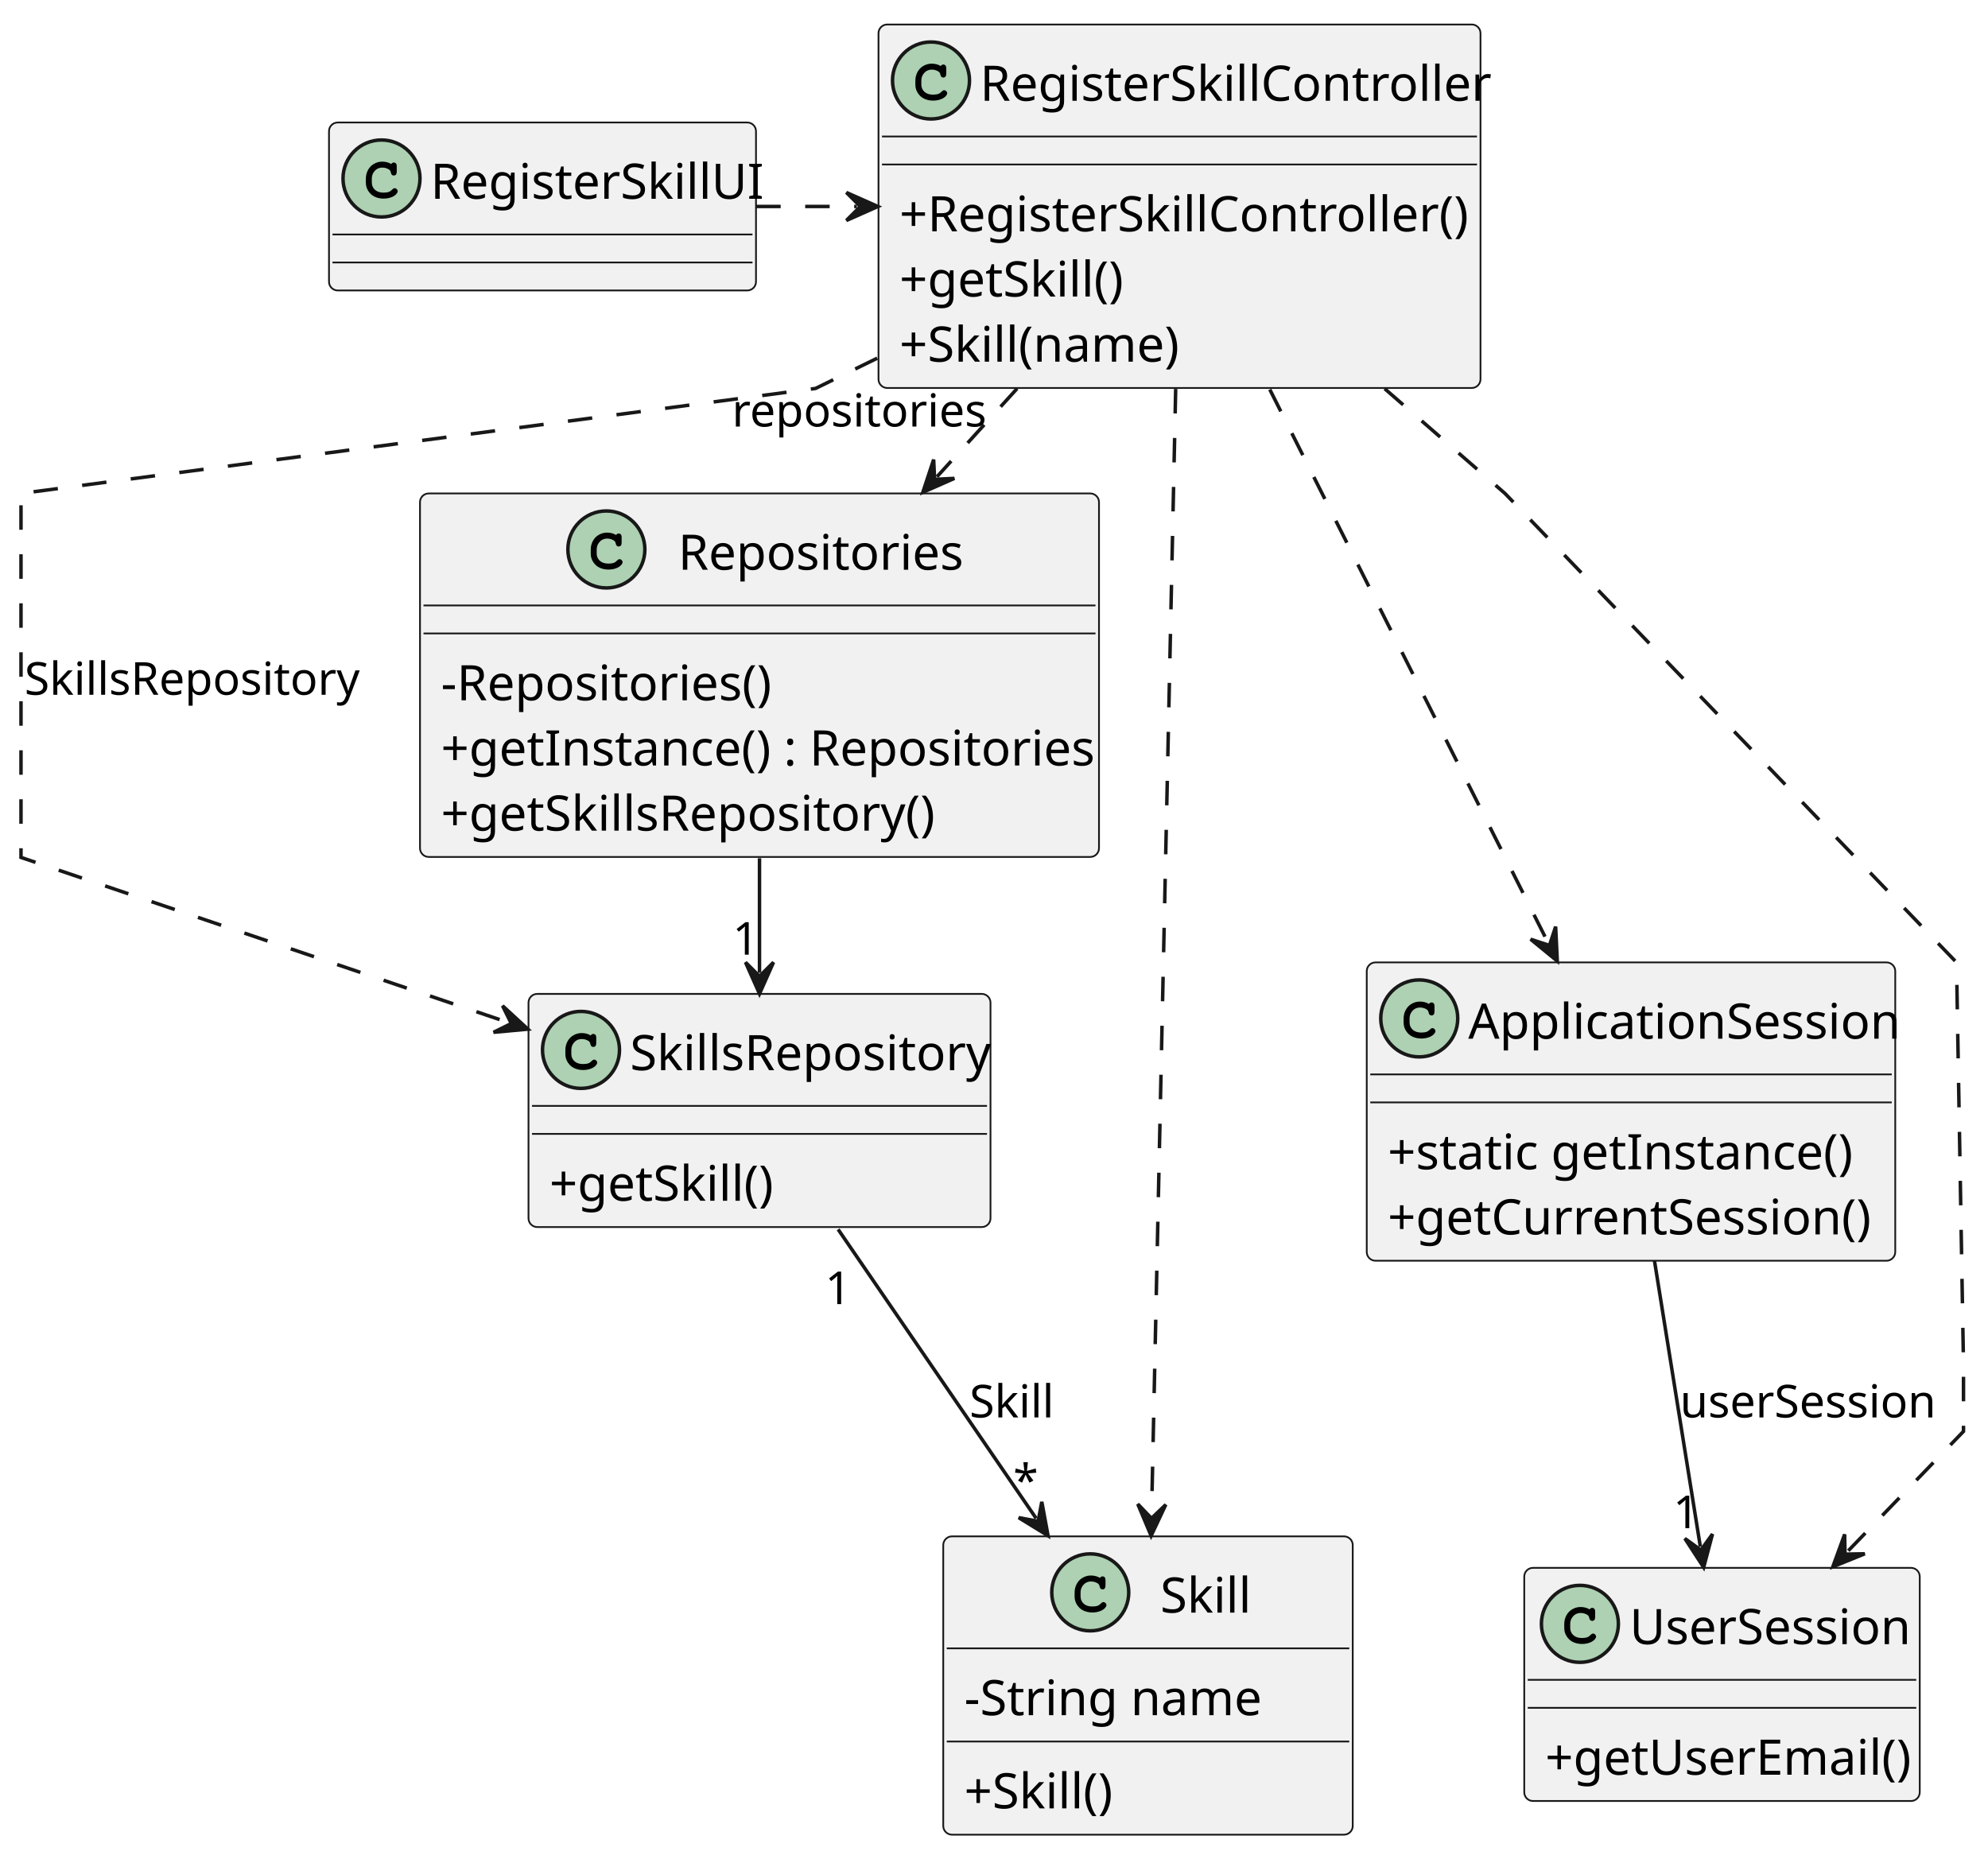
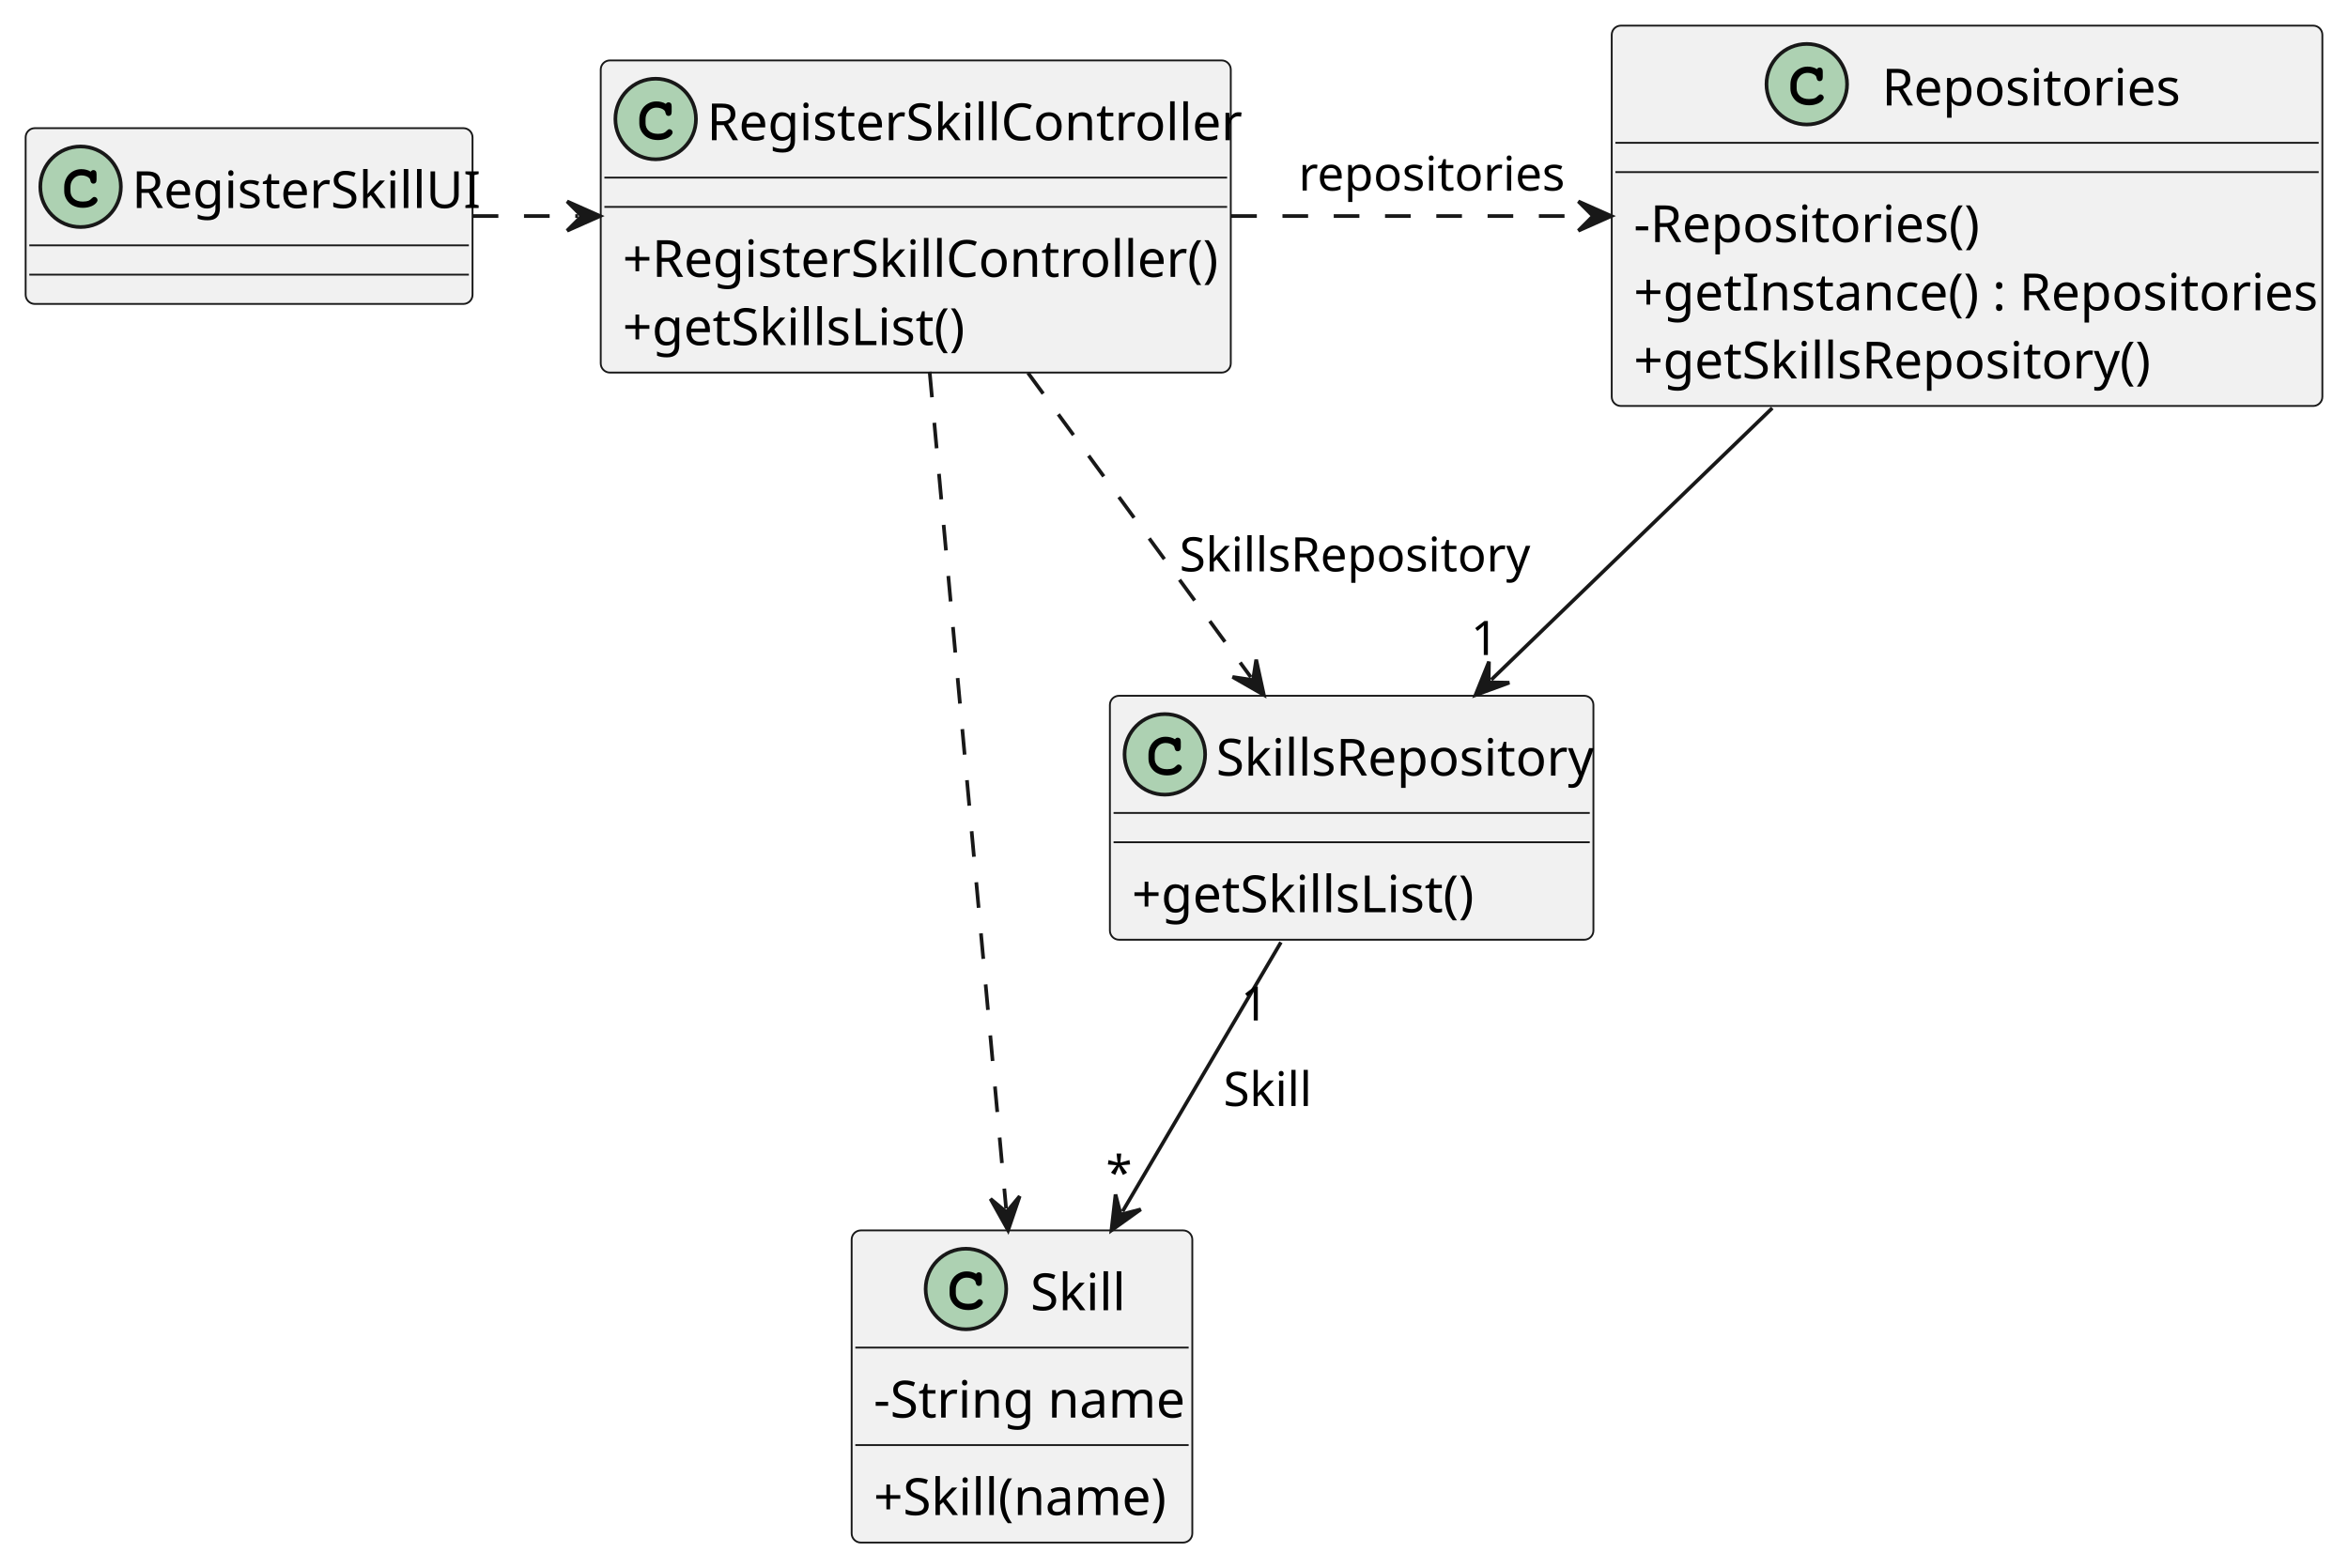
- <svg xmlns="http://www.w3.org/2000/svg" contentStyleType="text/css" height="531px" preserveAspectRatio="none" style="width:568px;height:531px;background:#FFFFFF;" version="1.1" viewBox="0 0 568 531" width="568px" zoomAndPan="magnify">
+ <svg xmlns="http://www.w3.org/2000/svg" contentStyleType="text/css" height="428px" preserveAspectRatio="none" style="width:641px;height:428px;background:#FFFFFF;" version="1.1" viewBox="0 0 641 428" width="641px" zoomAndPan="magnify">
  <defs />
  <g>
-     <g id="elem_ApplicationSession">
-       <rect codeLine="6" fill="#F1F1F1" height="85.242" id="ApplicationSession" rx="2.5" ry="2.5" style="stroke:#181818;stroke-width:0.5;" width="151" x="390.5" y="275" />
-       <ellipse cx="405.5" cy="291" fill="#ADD1B2" rx="11" ry="11" style="stroke:#181818;stroke-width:1.0;" />
-       <path d="M408.266,286.875 Q408.422,286.656 408.609,286.547 Q408.797,286.438 409.016,286.438 Q409.391,286.438 409.625,286.703 Q409.859,286.953 409.859,287.562 L409.859,289.016 Q409.859,289.625 409.625,289.891 Q409.391,290.156 409.016,290.156 Q408.672,290.156 408.469,289.953 Q408.266,289.766 408.156,289.25 Q408.109,288.891 407.922,288.703 Q407.594,288.328 406.984,288.109 Q406.375,287.891 405.75,287.891 Q404.984,287.891 404.344,288.219 Q403.719,288.547 403.219,289.297 Q402.734,290.047 402.734,291.078 L402.734,292.172 Q402.734,293.406 403.625,294.234 Q404.516,295.047 406.109,295.047 Q407.047,295.047 407.703,294.797 Q408.094,294.641 408.516,294.203 Q408.781,293.938 408.922,293.859 Q409.078,293.781 409.281,293.781 Q409.609,293.781 409.859,294.047 Q410.125,294.297 410.125,294.641 Q410.125,294.984 409.781,295.391 Q409.281,295.969 408.484,296.297 Q407.406,296.75 406.109,296.75 Q404.594,296.75 403.391,296.125 Q402.406,295.625 401.719,294.562 Q401.031,293.484 401.031,292.203 L401.031,291.047 Q401.031,289.719 401.641,288.578 Q402.266,287.422 403.359,286.812 Q404.453,286.188 405.688,286.188 Q406.422,286.188 407.062,286.359 Q407.719,286.516 408.266,286.875 Z " fill="#000000" />
-       <text fill="#000000" font-family="sans-serif" font-size="14" lengthAdjust="spacing" textLength="119" x="419.5" y="296.797">ApplicationSession</text>
-       <line style="stroke:#181818;stroke-width:0.5;" x1="391.5" x2="540.5" y1="307" y2="307" />
-       <line style="stroke:#181818;stroke-width:0.5;" x1="391.5" x2="540.5" y1="315" y2="315" />
-       <text fill="#000000" font-family="sans-serif" font-size="14" lengthAdjust="spacing" textLength="128" x="396.5" y="334.107">+static getInstance()</text>
-       <text fill="#000000" font-family="sans-serif" font-size="14" lengthAdjust="spacing" textLength="136" x="396.5" y="352.728">+getCurrentSession()</text>
-     </g>
-     <g id="elem_UserSession">
-       <rect codeLine="12" fill="#F1F1F1" height="66.621" id="UserSession" rx="2.5" ry="2.5" style="stroke:#181818;stroke-width:0.5;" width="113" x="435.5" y="448" />
-       <ellipse cx="451.4" cy="464" fill="#ADD1B2" rx="11" ry="11" style="stroke:#181818;stroke-width:1.0;" />
-       <path d="M454.166,459.875 Q454.322,459.656 454.509,459.547 Q454.697,459.438 454.916,459.438 Q455.291,459.438 455.525,459.703 Q455.759,459.953 455.759,460.562 L455.759,462.016 Q455.759,462.625 455.525,462.891 Q455.291,463.156 454.916,463.156 Q454.572,463.156 454.369,462.953 Q454.166,462.766 454.056,462.25 Q454.009,461.891 453.822,461.703 Q453.494,461.328 452.884,461.109 Q452.275,460.891 451.65,460.891 Q450.884,460.891 450.244,461.219 Q449.619,461.547 449.119,462.297 Q448.634,463.047 448.634,464.078 L448.634,465.172 Q448.634,466.406 449.525,467.234 Q450.416,468.047 452.009,468.047 Q452.947,468.047 453.603,467.797 Q453.994,467.641 454.416,467.203 Q454.681,466.938 454.822,466.859 Q454.978,466.781 455.181,466.781 Q455.509,466.781 455.759,467.047 Q456.025,467.297 456.025,467.641 Q456.025,467.984 455.681,468.391 Q455.181,468.969 454.384,469.297 Q453.306,469.75 452.009,469.75 Q450.494,469.75 449.291,469.125 Q448.306,468.625 447.619,467.562 Q446.931,466.484 446.931,465.203 L446.931,464.047 Q446.931,462.719 447.541,461.578 Q448.166,460.422 449.259,459.812 Q450.353,459.188 451.587,459.188 Q452.322,459.188 452.962,459.359 Q453.619,459.516 454.166,459.875 Z " fill="#000000" />
-       <text fill="#000000" font-family="sans-serif" font-size="14" lengthAdjust="spacing" textLength="79" x="465.6" y="469.797">UserSession</text>
-       <line style="stroke:#181818;stroke-width:0.5;" x1="436.5" x2="547.5" y1="480" y2="480" />
-       <line style="stroke:#181818;stroke-width:0.5;" x1="436.5" x2="547.5" y1="488" y2="488" />
-       <text fill="#000000" font-family="sans-serif" font-size="14" lengthAdjust="spacing" textLength="101" x="441.5" y="507.107">+getUserEmail()</text>
-     </g>
    <g id="elem_Skill">
-       <rect codeLine="17" fill="#F1F1F1" height="85.242" id="Skill" rx="2.5" ry="2.5" style="stroke:#181818;stroke-width:0.5;" width="117" x="269.5" y="439" />
-       <ellipse cx="311.5" cy="455" fill="#ADD1B2" rx="11" ry="11" style="stroke:#181818;stroke-width:1.0;" />
-       <path d="M314.266,450.875 Q314.422,450.656 314.609,450.547 Q314.797,450.438 315.016,450.438 Q315.391,450.438 315.625,450.703 Q315.859,450.953 315.859,451.562 L315.859,453.016 Q315.859,453.625 315.625,453.891 Q315.391,454.156 315.016,454.156 Q314.672,454.156 314.469,453.953 Q314.266,453.766 314.156,453.25 Q314.109,452.891 313.922,452.703 Q313.594,452.328 312.984,452.109 Q312.375,451.891 311.75,451.891 Q310.984,451.891 310.344,452.219 Q309.719,452.547 309.219,453.297 Q308.734,454.047 308.734,455.078 L308.734,456.172 Q308.734,457.406 309.625,458.234 Q310.516,459.047 312.109,459.047 Q313.047,459.047 313.703,458.797 Q314.094,458.641 314.516,458.203 Q314.781,457.938 314.922,457.859 Q315.078,457.781 315.281,457.781 Q315.609,457.781 315.859,458.047 Q316.125,458.297 316.125,458.641 Q316.125,458.984 315.781,459.391 Q315.281,459.969 314.484,460.297 Q313.406,460.75 312.109,460.75 Q310.594,460.75 309.391,460.125 Q308.406,459.625 307.719,458.562 Q307.031,457.484 307.031,456.203 L307.031,455.047 Q307.031,453.719 307.641,452.578 Q308.266,451.422 309.359,450.812 Q310.453,450.188 311.688,450.188 Q312.422,450.188 313.062,450.359 Q313.719,450.516 314.266,450.875 Z " fill="#000000" />
-       <text fill="#000000" font-family="sans-serif" font-size="14" lengthAdjust="spacing" textLength="25" x="331.5" y="460.797">Skill</text>
-       <line style="stroke:#181818;stroke-width:0.5;" x1="270.5" x2="385.5" y1="471" y2="471" />
-       <text fill="#000000" font-family="sans-serif" font-size="14" lengthAdjust="spacing" textLength="105" x="275.5" y="490.107">-String name</text>
-       <line style="stroke:#181818;stroke-width:0.5;" x1="270.5" x2="385.5" y1="497.621" y2="497.621" />
-       <text fill="#000000" font-family="sans-serif" font-size="14" lengthAdjust="spacing" textLength="43" x="275.5" y="516.729">+Skill()</text>
+       <rect codeLine="7" fill="#F1F1F1" height="85.242" id="Skill" rx="2.5" ry="2.5" style="stroke:#181818;stroke-width:0.5;" width="93" x="232.5" y="336" />
+       <ellipse cx="263.7" cy="352" fill="#ADD1B2" rx="11" ry="11" style="stroke:#181818;stroke-width:1.0;" />
+       <path d="M266.466,347.875 Q266.622,347.656 266.809,347.547 Q266.997,347.438 267.216,347.438 Q267.591,347.438 267.825,347.703 Q268.059,347.953 268.059,348.562 L268.059,350.016 Q268.059,350.625 267.825,350.891 Q267.591,351.156 267.216,351.156 Q266.872,351.156 266.669,350.953 Q266.466,350.766 266.356,350.25 Q266.309,349.891 266.122,349.703 Q265.794,349.328 265.184,349.109 Q264.575,348.891 263.95,348.891 Q263.184,348.891 262.544,349.219 Q261.919,349.547 261.419,350.297 Q260.934,351.047 260.934,352.078 L260.934,353.172 Q260.934,354.406 261.825,355.234 Q262.716,356.047 264.309,356.047 Q265.247,356.047 265.903,355.797 Q266.294,355.641 266.716,355.203 Q266.981,354.938 267.122,354.859 Q267.278,354.781 267.481,354.781 Q267.809,354.781 268.059,355.047 Q268.325,355.297 268.325,355.641 Q268.325,355.984 267.981,356.391 Q267.481,356.969 266.684,357.297 Q265.606,357.75 264.309,357.75 Q262.794,357.75 261.591,357.125 Q260.606,356.625 259.919,355.562 Q259.231,354.484 259.231,353.203 L259.231,352.047 Q259.231,350.719 259.841,349.578 Q260.466,348.422 261.559,347.812 Q262.653,347.188 263.887,347.188 Q264.622,347.188 265.262,347.359 Q265.919,347.516 266.466,347.875 Z " fill="#000000" />
+       <text fill="#000000" font-family="sans-serif" font-size="14" lengthAdjust="spacing" textLength="25" x="281.3" y="357.797">Skill</text>
+       <line style="stroke:#181818;stroke-width:0.5;" x1="233.5" x2="324.5" y1="368" y2="368" />
+       <text fill="#000000" font-family="sans-serif" font-size="14" lengthAdjust="spacing" textLength="81" x="238.5" y="387.107">-String name</text>
+       <line style="stroke:#181818;stroke-width:0.5;" x1="233.5" x2="324.5" y1="394.621" y2="394.621" />
+       <text fill="#000000" font-family="sans-serif" font-size="14" lengthAdjust="spacing" textLength="78" x="238.5" y="413.728">+Skill(name)</text>
    </g>
    <g id="elem_SkillsRepository">
-       <rect codeLine="22" fill="#F1F1F1" height="66.621" id="SkillsRepository" rx="2.5" ry="2.5" style="stroke:#181818;stroke-width:0.5;" width="132" x="151" y="284" />
-       <ellipse cx="166" cy="300" fill="#ADD1B2" rx="11" ry="11" style="stroke:#181818;stroke-width:1.0;" />
-       <path d="M168.766,295.875 Q168.922,295.656 169.109,295.547 Q169.297,295.438 169.516,295.438 Q169.891,295.438 170.125,295.703 Q170.359,295.953 170.359,296.562 L170.359,298.016 Q170.359,298.625 170.125,298.891 Q169.891,299.156 169.516,299.156 Q169.172,299.156 168.969,298.953 Q168.766,298.766 168.656,298.25 Q168.609,297.891 168.422,297.703 Q168.094,297.328 167.484,297.109 Q166.875,296.891 166.25,296.891 Q165.484,296.891 164.844,297.219 Q164.219,297.547 163.719,298.297 Q163.234,299.047 163.234,300.078 L163.234,301.172 Q163.234,302.406 164.125,303.234 Q165.016,304.047 166.609,304.047 Q167.547,304.047 168.203,303.797 Q168.594,303.641 169.016,303.203 Q169.281,302.938 169.422,302.859 Q169.578,302.781 169.781,302.781 Q170.109,302.781 170.359,303.047 Q170.625,303.297 170.625,303.641 Q170.625,303.984 170.281,304.391 Q169.781,304.969 168.984,305.297 Q167.906,305.75 166.609,305.75 Q165.094,305.75 163.891,305.125 Q162.906,304.625 162.219,303.562 Q161.531,302.484 161.531,301.203 L161.531,300.047 Q161.531,298.719 162.141,297.578 Q162.766,296.422 163.859,295.812 Q164.953,295.188 166.188,295.188 Q166.922,295.188 167.562,295.359 Q168.219,295.516 168.766,295.875 Z " fill="#000000" />
-       <text fill="#000000" font-family="sans-serif" font-size="14" lengthAdjust="spacing" textLength="100" x="180" y="305.797">SkillsRepository</text>
-       <line style="stroke:#181818;stroke-width:0.5;" x1="152" x2="282" y1="316" y2="316" />
-       <line style="stroke:#181818;stroke-width:0.5;" x1="152" x2="282" y1="324" y2="324" />
-       <text fill="#000000" font-family="sans-serif" font-size="14" lengthAdjust="spacing" textLength="63" x="157" y="343.107">+getSkill()</text>
+       <rect codeLine="12" fill="#F1F1F1" height="66.621" id="SkillsRepository" rx="2.5" ry="2.5" style="stroke:#181818;stroke-width:0.5;" width="132" x="303" y="190" />
+       <ellipse cx="318" cy="206" fill="#ADD1B2" rx="11" ry="11" style="stroke:#181818;stroke-width:1.0;" />
+       <path d="M320.766,201.875 Q320.922,201.656 321.109,201.547 Q321.297,201.438 321.516,201.438 Q321.891,201.438 322.125,201.703 Q322.359,201.953 322.359,202.562 L322.359,204.016 Q322.359,204.625 322.125,204.891 Q321.891,205.156 321.516,205.156 Q321.172,205.156 320.969,204.953 Q320.766,204.766 320.656,204.25 Q320.609,203.891 320.422,203.703 Q320.094,203.328 319.484,203.109 Q318.875,202.891 318.25,202.891 Q317.484,202.891 316.844,203.219 Q316.219,203.547 315.719,204.297 Q315.234,205.047 315.234,206.078 L315.234,207.172 Q315.234,208.406 316.125,209.234 Q317.016,210.047 318.609,210.047 Q319.547,210.047 320.203,209.797 Q320.594,209.641 321.016,209.203 Q321.281,208.938 321.422,208.859 Q321.578,208.781 321.781,208.781 Q322.109,208.781 322.359,209.047 Q322.625,209.297 322.625,209.641 Q322.625,209.984 322.281,210.391 Q321.781,210.969 320.984,211.297 Q319.906,211.75 318.609,211.75 Q317.094,211.75 315.891,211.125 Q314.906,210.625 314.219,209.562 Q313.531,208.484 313.531,207.203 L313.531,206.047 Q313.531,204.719 314.141,203.578 Q314.766,202.422 315.859,201.812 Q316.953,201.188 318.188,201.188 Q318.922,201.188 319.562,201.359 Q320.219,201.516 320.766,201.875 Z " fill="#000000" />
+       <text fill="#000000" font-family="sans-serif" font-size="14" lengthAdjust="spacing" textLength="100" x="332" y="211.797">SkillsRepository</text>
+       <line style="stroke:#181818;stroke-width:0.5;" x1="304" x2="434" y1="222" y2="222" />
+       <line style="stroke:#181818;stroke-width:0.5;" x1="304" x2="434" y1="230" y2="230" />
+       <text fill="#000000" font-family="sans-serif" font-size="14" lengthAdjust="spacing" textLength="92" x="309" y="249.107">+getSkillsList()</text>
    </g>
    <g id="elem_Repositories">
-       <rect codeLine="26" fill="#F1F1F1" height="103.863" id="Repositories" rx="2.5" ry="2.5" style="stroke:#181818;stroke-width:0.5;" width="194" x="120" y="141" />
-       <ellipse cx="173.25" cy="157" fill="#ADD1B2" rx="11" ry="11" style="stroke:#181818;stroke-width:1.0;" />
-       <path d="M176.016,152.875 Q176.172,152.656 176.359,152.547 Q176.547,152.438 176.766,152.438 Q177.141,152.438 177.375,152.703 Q177.609,152.953 177.609,153.562 L177.609,155.016 Q177.609,155.625 177.375,155.891 Q177.141,156.156 176.766,156.156 Q176.422,156.156 176.219,155.953 Q176.016,155.766 175.906,155.25 Q175.859,154.891 175.672,154.703 Q175.344,154.328 174.734,154.109 Q174.125,153.891 173.5,153.891 Q172.734,153.891 172.094,154.219 Q171.469,154.547 170.969,155.297 Q170.484,156.047 170.484,157.078 L170.484,158.172 Q170.484,159.406 171.375,160.234 Q172.266,161.047 173.859,161.047 Q174.797,161.047 175.453,160.797 Q175.844,160.641 176.266,160.203 Q176.531,159.938 176.672,159.859 Q176.828,159.781 177.031,159.781 Q177.359,159.781 177.609,160.047 Q177.875,160.297 177.875,160.641 Q177.875,160.984 177.531,161.391 Q177.031,161.969 176.234,162.297 Q175.156,162.75 173.859,162.75 Q172.344,162.75 171.141,162.125 Q170.156,161.625 169.469,160.562 Q168.781,159.484 168.781,158.203 L168.781,157.047 Q168.781,155.719 169.391,154.578 Q170.016,153.422 171.109,152.812 Q172.203,152.188 173.438,152.188 Q174.172,152.188 174.812,152.359 Q175.469,152.516 176.016,152.875 Z " fill="#000000" />
-       <text fill="#000000" font-family="sans-serif" font-size="14" lengthAdjust="spacing" textLength="79" x="193.75" y="162.797">Repositories</text>
-       <line style="stroke:#181818;stroke-width:0.5;" x1="121" x2="313" y1="173" y2="173" />
-       <line style="stroke:#181818;stroke-width:0.5;" x1="121" x2="313" y1="181" y2="181" />
-       <text fill="#000000" font-family="sans-serif" font-size="14" lengthAdjust="spacing" textLength="94" x="126" y="200.107">-Repositories()</text>
-       <text fill="#000000" font-family="sans-serif" font-size="14" lengthAdjust="spacing" textLength="182" x="126" y="218.728">+getInstance() : Repositories</text>
-       <text fill="#000000" font-family="sans-serif" font-size="14" lengthAdjust="spacing" textLength="138" x="126" y="237.35">+getSkillsRepository()</text>
+       <rect codeLine="16" fill="#F1F1F1" height="103.863" id="Repositories" rx="2.5" ry="2.5" style="stroke:#181818;stroke-width:0.5;" width="194" x="440" y="7" />
+       <ellipse cx="493.25" cy="23" fill="#ADD1B2" rx="11" ry="11" style="stroke:#181818;stroke-width:1.0;" />
+       <path d="M496.016,18.875 Q496.172,18.656 496.359,18.547 Q496.547,18.438 496.766,18.438 Q497.141,18.438 497.375,18.703 Q497.609,18.953 497.609,19.562 L497.609,21.016 Q497.609,21.625 497.375,21.891 Q497.141,22.156 496.766,22.156 Q496.422,22.156 496.219,21.953 Q496.016,21.766 495.906,21.25 Q495.859,20.891 495.672,20.703 Q495.344,20.328 494.734,20.109 Q494.125,19.891 493.5,19.891 Q492.734,19.891 492.094,20.219 Q491.469,20.547 490.969,21.297 Q490.484,22.047 490.484,23.078 L490.484,24.172 Q490.484,25.406 491.375,26.234 Q492.266,27.047 493.859,27.047 Q494.797,27.047 495.453,26.797 Q495.844,26.641 496.266,26.203 Q496.531,25.938 496.672,25.859 Q496.828,25.781 497.031,25.781 Q497.359,25.781 497.609,26.047 Q497.875,26.297 497.875,26.641 Q497.875,26.984 497.531,27.391 Q497.031,27.969 496.234,28.297 Q495.156,28.75 493.859,28.75 Q492.344,28.75 491.141,28.125 Q490.156,27.625 489.469,26.562 Q488.781,25.484 488.781,24.203 L488.781,23.047 Q488.781,21.719 489.391,20.578 Q490.016,19.422 491.109,18.812 Q492.203,18.188 493.438,18.188 Q494.172,18.188 494.812,18.359 Q495.469,18.516 496.016,18.875 Z " fill="#000000" />
+       <text fill="#000000" font-family="sans-serif" font-size="14" lengthAdjust="spacing" textLength="79" x="513.75" y="28.797">Repositories</text>
+       <line style="stroke:#181818;stroke-width:0.5;" x1="441" x2="633" y1="39" y2="39" />
+       <line style="stroke:#181818;stroke-width:0.5;" x1="441" x2="633" y1="47" y2="47" />
+       <text fill="#000000" font-family="sans-serif" font-size="14" lengthAdjust="spacing" textLength="94" x="446" y="66.107">-Repositories()</text>
+       <text fill="#000000" font-family="sans-serif" font-size="14" lengthAdjust="spacing" textLength="182" x="446" y="84.728">+getInstance() : Repositories</text>
+       <text fill="#000000" font-family="sans-serif" font-size="14" lengthAdjust="spacing" textLength="138" x="446" y="103.35">+getSkillsRepository()</text>
    </g>
    <g id="elem_RegisterSkillController">
-       <rect codeLine="32" fill="#F1F1F1" height="103.863" id="RegisterSkillController" rx="2.5" ry="2.5" style="stroke:#181818;stroke-width:0.5;" width="172" x="251" y="7" />
-       <ellipse cx="266" cy="23" fill="#ADD1B2" rx="11" ry="11" style="stroke:#181818;stroke-width:1.0;" />
-       <path d="M268.766,18.875 Q268.922,18.656 269.109,18.547 Q269.297,18.438 269.516,18.438 Q269.891,18.438 270.125,18.703 Q270.359,18.953 270.359,19.562 L270.359,21.016 Q270.359,21.625 270.125,21.891 Q269.891,22.156 269.516,22.156 Q269.172,22.156 268.969,21.953 Q268.766,21.766 268.656,21.25 Q268.609,20.891 268.422,20.703 Q268.094,20.328 267.484,20.109 Q266.875,19.891 266.25,19.891 Q265.484,19.891 264.844,20.219 Q264.219,20.547 263.719,21.297 Q263.234,22.047 263.234,23.078 L263.234,24.172 Q263.234,25.406 264.125,26.234 Q265.016,27.047 266.609,27.047 Q267.547,27.047 268.203,26.797 Q268.594,26.641 269.016,26.203 Q269.281,25.938 269.422,25.859 Q269.578,25.781 269.781,25.781 Q270.109,25.781 270.359,26.047 Q270.625,26.297 270.625,26.641 Q270.625,26.984 270.281,27.391 Q269.781,27.969 268.984,28.297 Q267.906,28.75 266.609,28.75 Q265.094,28.75 263.891,28.125 Q262.906,27.625 262.219,26.562 Q261.531,25.484 261.531,24.203 L261.531,23.047 Q261.531,21.719 262.141,20.578 Q262.766,19.422 263.859,18.812 Q264.953,18.188 266.188,18.188 Q266.922,18.188 267.562,18.359 Q268.219,18.516 268.766,18.875 Z " fill="#000000" />
-       <text fill="#000000" font-family="sans-serif" font-size="14" lengthAdjust="spacing" textLength="140" x="280" y="28.797">RegisterSkillController</text>
-       <line style="stroke:#181818;stroke-width:0.5;" x1="252" x2="422" y1="39" y2="39" />
-       <line style="stroke:#181818;stroke-width:0.5;" x1="252" x2="422" y1="47" y2="47" />
-       <text fill="#000000" font-family="sans-serif" font-size="14" lengthAdjust="spacing" textLength="158" x="257" y="66.107">+RegisterSkillController()</text>
-       <text fill="#000000" font-family="sans-serif" font-size="14" lengthAdjust="spacing" textLength="63" x="257" y="84.728">+getSkill()</text>
-       <text fill="#000000" font-family="sans-serif" font-size="14" lengthAdjust="spacing" textLength="102" x="257" y="103.35">+Skill(name)</text>
+       <rect codeLine="22" fill="#F1F1F1" height="85.242" id="RegisterSkillController" rx="2.5" ry="2.5" style="stroke:#181818;stroke-width:0.5;" width="172" x="164" y="16.5" />
+       <ellipse cx="179" cy="32.5" fill="#ADD1B2" rx="11" ry="11" style="stroke:#181818;stroke-width:1.0;" />
+       <path d="M181.766,28.375 Q181.922,28.156 182.109,28.047 Q182.297,27.938 182.516,27.938 Q182.891,27.938 183.125,28.203 Q183.359,28.453 183.359,29.062 L183.359,30.516 Q183.359,31.125 183.125,31.391 Q182.891,31.656 182.516,31.656 Q182.172,31.656 181.969,31.453 Q181.766,31.266 181.656,30.75 Q181.609,30.391 181.422,30.203 Q181.094,29.828 180.484,29.609 Q179.875,29.391 179.25,29.391 Q178.484,29.391 177.844,29.719 Q177.219,30.047 176.719,30.797 Q176.234,31.547 176.234,32.578 L176.234,33.672 Q176.234,34.906 177.125,35.734 Q178.016,36.547 179.609,36.547 Q180.547,36.547 181.203,36.297 Q181.594,36.141 182.016,35.703 Q182.281,35.438 182.422,35.359 Q182.578,35.281 182.781,35.281 Q183.109,35.281 183.359,35.547 Q183.625,35.797 183.625,36.141 Q183.625,36.484 183.281,36.891 Q182.781,37.469 181.984,37.797 Q180.906,38.25 179.609,38.25 Q178.094,38.25 176.891,37.625 Q175.906,37.125 175.219,36.062 Q174.531,34.984 174.531,33.703 L174.531,32.547 Q174.531,31.219 175.141,30.078 Q175.766,28.922 176.859,28.312 Q177.953,27.688 179.188,27.688 Q179.922,27.688 180.562,27.859 Q181.219,28.016 181.766,28.375 Z " fill="#000000" />
+       <text fill="#000000" font-family="sans-serif" font-size="14" lengthAdjust="spacing" textLength="140" x="193" y="38.297">RegisterSkillController</text>
+       <line style="stroke:#181818;stroke-width:0.5;" x1="165" x2="335" y1="48.5" y2="48.5" />
+       <line style="stroke:#181818;stroke-width:0.5;" x1="165" x2="335" y1="56.5" y2="56.5" />
+       <text fill="#000000" font-family="sans-serif" font-size="14" lengthAdjust="spacing" textLength="158" x="170" y="75.607">+RegisterSkillController()</text>
+       <text fill="#000000" font-family="sans-serif" font-size="14" lengthAdjust="spacing" textLength="92" x="170" y="94.228">+getSkillsList()</text>
    </g>
    <g id="elem_RegisterSkillUI">
-       <rect codeLine="38" fill="#F1F1F1" height="48" id="RegisterSkillUI" rx="2.5" ry="2.5" style="stroke:#181818;stroke-width:0.5;" width="122" x="94" y="35" />
-       <ellipse cx="109" cy="51" fill="#ADD1B2" rx="11" ry="11" style="stroke:#181818;stroke-width:1.0;" />
-       <path d="M111.766,46.875 Q111.922,46.656 112.109,46.547 Q112.297,46.438 112.516,46.438 Q112.891,46.438 113.125,46.703 Q113.359,46.953 113.359,47.562 L113.359,49.016 Q113.359,49.625 113.125,49.891 Q112.891,50.156 112.516,50.156 Q112.172,50.156 111.969,49.953 Q111.766,49.766 111.656,49.25 Q111.609,48.891 111.422,48.703 Q111.094,48.328 110.484,48.109 Q109.875,47.891 109.25,47.891 Q108.484,47.891 107.844,48.219 Q107.219,48.547 106.719,49.297 Q106.234,50.047 106.234,51.078 L106.234,52.172 Q106.234,53.406 107.125,54.234 Q108.016,55.047 109.609,55.047 Q110.547,55.047 111.203,54.797 Q111.594,54.641 112.016,54.203 Q112.281,53.938 112.422,53.859 Q112.578,53.781 112.781,53.781 Q113.109,53.781 113.359,54.047 Q113.625,54.297 113.625,54.641 Q113.625,54.984 113.281,55.391 Q112.781,55.969 111.984,56.297 Q110.906,56.75 109.609,56.75 Q108.094,56.75 106.891,56.125 Q105.906,55.625 105.219,54.562 Q104.531,53.484 104.531,52.203 L104.531,51.047 Q104.531,49.719 105.141,48.578 Q105.766,47.422 106.859,46.812 Q107.953,46.188 109.188,46.188 Q109.922,46.188 110.562,46.359 Q111.219,46.516 111.766,46.875 Z " fill="#000000" />
-       <text fill="#000000" font-family="sans-serif" font-size="14" lengthAdjust="spacing" textLength="90" x="123" y="56.797">RegisterSkillUI</text>
-       <line style="stroke:#181818;stroke-width:0.5;" x1="95" x2="215" y1="67" y2="67" />
-       <line style="stroke:#181818;stroke-width:0.5;" x1="95" x2="215" y1="75" y2="75" />
+       <rect codeLine="27" fill="#F1F1F1" height="48" id="RegisterSkillUI" rx="2.5" ry="2.5" style="stroke:#181818;stroke-width:0.5;" width="122" x="7" y="35" />
+       <ellipse cx="22" cy="51" fill="#ADD1B2" rx="11" ry="11" style="stroke:#181818;stroke-width:1.0;" />
+       <path d="M24.766,46.875 Q24.922,46.656 25.109,46.547 Q25.297,46.438 25.516,46.438 Q25.891,46.438 26.125,46.703 Q26.359,46.953 26.359,47.562 L26.359,49.016 Q26.359,49.625 26.125,49.891 Q25.891,50.156 25.516,50.156 Q25.172,50.156 24.969,49.953 Q24.766,49.766 24.656,49.25 Q24.609,48.891 24.422,48.703 Q24.094,48.328 23.484,48.109 Q22.875,47.891 22.25,47.891 Q21.484,47.891 20.844,48.219 Q20.219,48.547 19.719,49.297 Q19.234,50.047 19.234,51.078 L19.234,52.172 Q19.234,53.406 20.125,54.234 Q21.016,55.047 22.609,55.047 Q23.547,55.047 24.203,54.797 Q24.594,54.641 25.016,54.203 Q25.281,53.938 25.422,53.859 Q25.578,53.781 25.781,53.781 Q26.109,53.781 26.359,54.047 Q26.625,54.297 26.625,54.641 Q26.625,54.984 26.281,55.391 Q25.781,55.969 24.984,56.297 Q23.906,56.75 22.609,56.75 Q21.094,56.75 19.891,56.125 Q18.906,55.625 18.219,54.562 Q17.531,53.484 17.531,52.203 L17.531,51.047 Q17.531,49.719 18.141,48.578 Q18.766,47.422 19.859,46.812 Q20.953,46.188 22.188,46.188 Q22.922,46.188 23.562,46.359 Q24.219,46.516 24.766,46.875 Z " fill="#000000" />
+       <text fill="#000000" font-family="sans-serif" font-size="14" lengthAdjust="spacing" textLength="90" x="36" y="56.797">RegisterSkillUI</text>
+       <line style="stroke:#181818;stroke-width:0.5;" x1="8" x2="128" y1="67" y2="67" />
+       <line style="stroke:#181818;stroke-width:0.5;" x1="8" x2="128" y1="75" y2="75" />
    </g>
    <g id="link_RegisterSkillUI_RegisterSkillController">
-       <path codeLine="41" d="M216.05,59 C218.8,59 229.64,59 244.82,59 " fill="none" id="RegisterSkillUI-to-RegisterSkillController" style="stroke:#181818;stroke-width:1.0;stroke-dasharray:7.0,7.0;" />
-       <polygon fill="#181818" points="250.82,59,241.82,55,245.82,59,241.82,63,250.82,59" style="stroke:#181818;stroke-width:1.0;" />
+       <path codeLine="30" d="M129.05,59 C131.8,59 142.64,59 157.82,59 " fill="none" id="RegisterSkillUI-to-RegisterSkillController" style="stroke:#181818;stroke-width:1.0;stroke-dasharray:7.0,7.0;" />
+       <polygon fill="#181818" points="163.82,59,154.82,55,158.82,59,154.82,63,163.82,59" style="stroke:#181818;stroke-width:1.0;" />
    </g>
    <g id="link_RegisterSkillController_Repositories">
-       <path codeLine="43" d="M290.6,111.03 C281.77,120.76 276.542,126.487 267.702,136.227 " fill="none" id="RegisterSkillController-to-Repositories" style="stroke:#181818;stroke-width:1.0;stroke-dasharray:7.0,7.0;" />
-       <polygon fill="#181818" points="263.67,140.67,272.681,136.694,267.03,136.968,266.757,131.317,263.67,140.67" style="stroke:#181818;stroke-width:1.0;" />
-       <text fill="#000000" font-family="sans-serif" font-size="13" lengthAdjust="spacing" textLength="67" x="209.14" y="121.878">repositories</text>
+       <path codeLine="32" d="M336.11,59 C368.8,59 400.25,59 433.89,59 " fill="none" id="RegisterSkillController-to-Repositories" style="stroke:#181818;stroke-width:1.0;stroke-dasharray:7.0,7.0;" />
+       <polygon fill="#181818" points="439.89,59,430.89,55,434.89,59,430.89,63,439.89,59" style="stroke:#181818;stroke-width:1.0;" />
+       <text fill="#000000" font-family="sans-serif" font-size="13" lengthAdjust="spacing" textLength="67" x="354.5" y="52.028">repositories</text>
    </g>
    <g id="link_Repositories_SkillsRepository">
-       <path codeLine="45" d="M217,245.24 C217,258.35 217,266.1 217,277.97 " fill="none" id="Repositories-to-SkillsRepository" style="stroke:#181818;stroke-width:1.0;" />
-       <polygon fill="#181818" points="217,283.97,221,274.97,217,278.97,213,274.97,217,283.97" style="stroke:#181818;stroke-width:1.0;" />
-       <text fill="#000000" font-family="sans-serif" font-size="13" lengthAdjust="spacing" textLength="7" x="209.311" y="272.79">1</text>
+       <path codeLine="34" d="M483.84,111.42 C457.31,137.08 430.322,163.178 407.112,185.638 " fill="none" id="Repositories-to-SkillsRepository" style="stroke:#181818;stroke-width:1.0;" />
+       <polygon fill="#181818" points="402.8,189.81,412.049,186.426,406.393,186.333,406.486,180.677,402.8,189.81" style="stroke:#181818;stroke-width:1.0;" />
+       <text fill="#000000" font-family="sans-serif" font-size="13" lengthAdjust="spacing" textLength="7" x="401.576" y="178.86">1</text>
    </g>
    <g id="link_RegisterSkillController_Skill">
-       <path codeLine="47" d="M335.91,111.14 C334.1,195.3 330.678,355.361 329.019,432.851 " fill="none" id="RegisterSkillController-to-Skill" style="stroke:#181818;stroke-width:1.0;stroke-dasharray:7.0,7.0;" />
-       <polygon fill="#181818" points="328.89,438.85,333.082,429.938,328.997,433.851,325.084,429.766,328.89,438.85" style="stroke:#181818;stroke-width:1.0;" />
+       <path codeLine="36" d="M253.79,101.51 C259.35,162.36 269.104,269.155 274.664,330.005 " fill="none" id="RegisterSkillController-to-Skill" style="stroke:#181818;stroke-width:1.0;stroke-dasharray:7.0,7.0;" />
+       <polygon fill="#181818" points="275.21,335.98,278.375,326.653,274.755,331.001,270.408,327.381,275.21,335.98" style="stroke:#181818;stroke-width:1.0;" />
    </g>
    <g id="link_RegisterSkillController_SkillsRepository">
-       <path codeLine="48" d="M250.64,102.35 C240.12,107.51 233,111 233,111 C233,111 6,141 6,141 C6,141 6,245 6,245 C6,245 83.257,271.174 145.137,292.144 " fill="none" id="RegisterSkillController-to-SkillsRepository" style="stroke:#181818;stroke-width:1.0;stroke-dasharray:7.0,7.0;" />
-       <polygon fill="#181818" points="150.82,294.07,143.58,287.393,146.084,292.465,141.012,294.97,150.82,294.07" style="stroke:#181818;stroke-width:1.0;" />
-       <text fill="#000000" font-family="sans-serif" font-size="13" lengthAdjust="spacing" textLength="94" x="7" y="198.528">SkillsRepository</text>
-     </g>
-     <g id="link_ApplicationSession_UserSession">
-       <path codeLine="51" d="M472.7,360.22 C477.07,387.5 481.759,416.696 485.809,441.936 " fill="none" id="ApplicationSession-to-UserSession" style="stroke:#181818;stroke-width:1.0;" />
-       <polygon fill="#181818" points="486.76,447.86,489.284,438.34,485.968,442.923,481.385,439.607,486.76,447.86" style="stroke:#181818;stroke-width:1.0;" />
-       <text fill="#000000" font-family="sans-serif" font-size="13" lengthAdjust="spacing" textLength="72" x="480" y="405.028">userSession</text>
-       <text fill="#000000" font-family="sans-serif" font-size="13" lengthAdjust="spacing" textLength="7" x="478.039" y="436.658">1</text>
-     </g>
-     <g id="link_RegisterSkillController_ApplicationSession">
-       <path codeLine="53" d="M362.8,111.29 C386.91,159.24 419.784,224.61 442.244,269.26 " fill="none" id="RegisterSkillController-to-ApplicationSession" style="stroke:#181818;stroke-width:1.0;stroke-dasharray:7.0,7.0;" />
-       <polygon fill="#181818" points="444.94,274.62,444.469,264.782,442.693,270.153,437.322,268.377,444.94,274.62" style="stroke:#181818;stroke-width:1.0;" />
-     </g>
-     <g id="link_RegisterSkillController_UserSession">
-       <path codeLine="54" d="M395.63,111.07 C414.21,127.24 430,141 430,141 C430,141 559,275 559,275 C559,275 561,390 561,390 C561,390 561,409 561,409 C561,409 545.976,424.562 527.836,443.362 " fill="none" id="RegisterSkillController-to-UserSession" style="stroke:#181818;stroke-width:1.0;stroke-dasharray:7.0,7.0;" />
-       <polygon fill="#181818" points="523.67,447.68,532.798,443.981,527.142,444.082,527.041,438.426,523.67,447.68" style="stroke:#181818;stroke-width:1.0;" />
+       <path codeLine="37" d="M280.65,101.85 C300.69,129.21 322.944,159.61 341.484,184.92 " fill="none" id="RegisterSkillController-to-SkillsRepository" style="stroke:#181818;stroke-width:1.0;stroke-dasharray:7.0,7.0;" />
+       <polygon fill="#181818" points="345.03,189.76,342.938,180.136,342.075,185.726,336.485,184.863,345.03,189.76" style="stroke:#181818;stroke-width:1.0;" />
+       <text fill="#000000" font-family="sans-serif" font-size="13" lengthAdjust="spacing" textLength="94" x="322" y="156.028">SkillsRepository</text>
    </g>
    <g id="link_SkillsRepository_Skill">
-       <path codeLine="55" d="M239.46,351.28 C256.76,376.52 277.389,406.63 296.049,433.87 " fill="none" id="SkillsRepository-to-Skill" style="stroke:#181818;stroke-width:1.0;" />
-       <polygon fill="#181818" points="299.44,438.82,297.654,429.135,296.614,434.695,291.054,433.656,299.44,438.82" style="stroke:#181818;stroke-width:1.0;" />
-       <text fill="#000000" font-family="sans-serif" font-size="13" lengthAdjust="spacing" textLength="25" x="277" y="405.028">Skill</text>
-       <text fill="#000000" font-family="sans-serif" font-size="13" lengthAdjust="spacing" textLength="7" x="235.719" y="372.633">1</text>
-       <text fill="#000000" font-family="sans-serif" font-size="13" lengthAdjust="spacing" textLength="5" x="289.49" y="427.695">*</text>
+       <path codeLine="39" d="M349.69,257.32 C336.16,280.33 321.014,306.089 306.464,330.809 " fill="none" id="SkillsRepository-to-Skill" style="stroke:#181818;stroke-width:1.0;" />
+       <polygon fill="#181818" points="303.42,335.98,311.432,330.253,305.956,331.671,304.538,326.195,303.42,335.98" style="stroke:#181818;stroke-width:1.0;" />
+       <text fill="#000000" font-family="sans-serif" font-size="13" lengthAdjust="spacing" textLength="25" x="334" y="302.028">Skill</text>
+       <text fill="#000000" font-family="sans-serif" font-size="13" lengthAdjust="spacing" textLength="7" x="338.769" y="278.68">1</text>
+       <text fill="#000000" font-family="sans-serif" font-size="13" lengthAdjust="spacing" textLength="5" x="301.913" y="324.881">*</text>
    </g>
  </g>
</svg>
